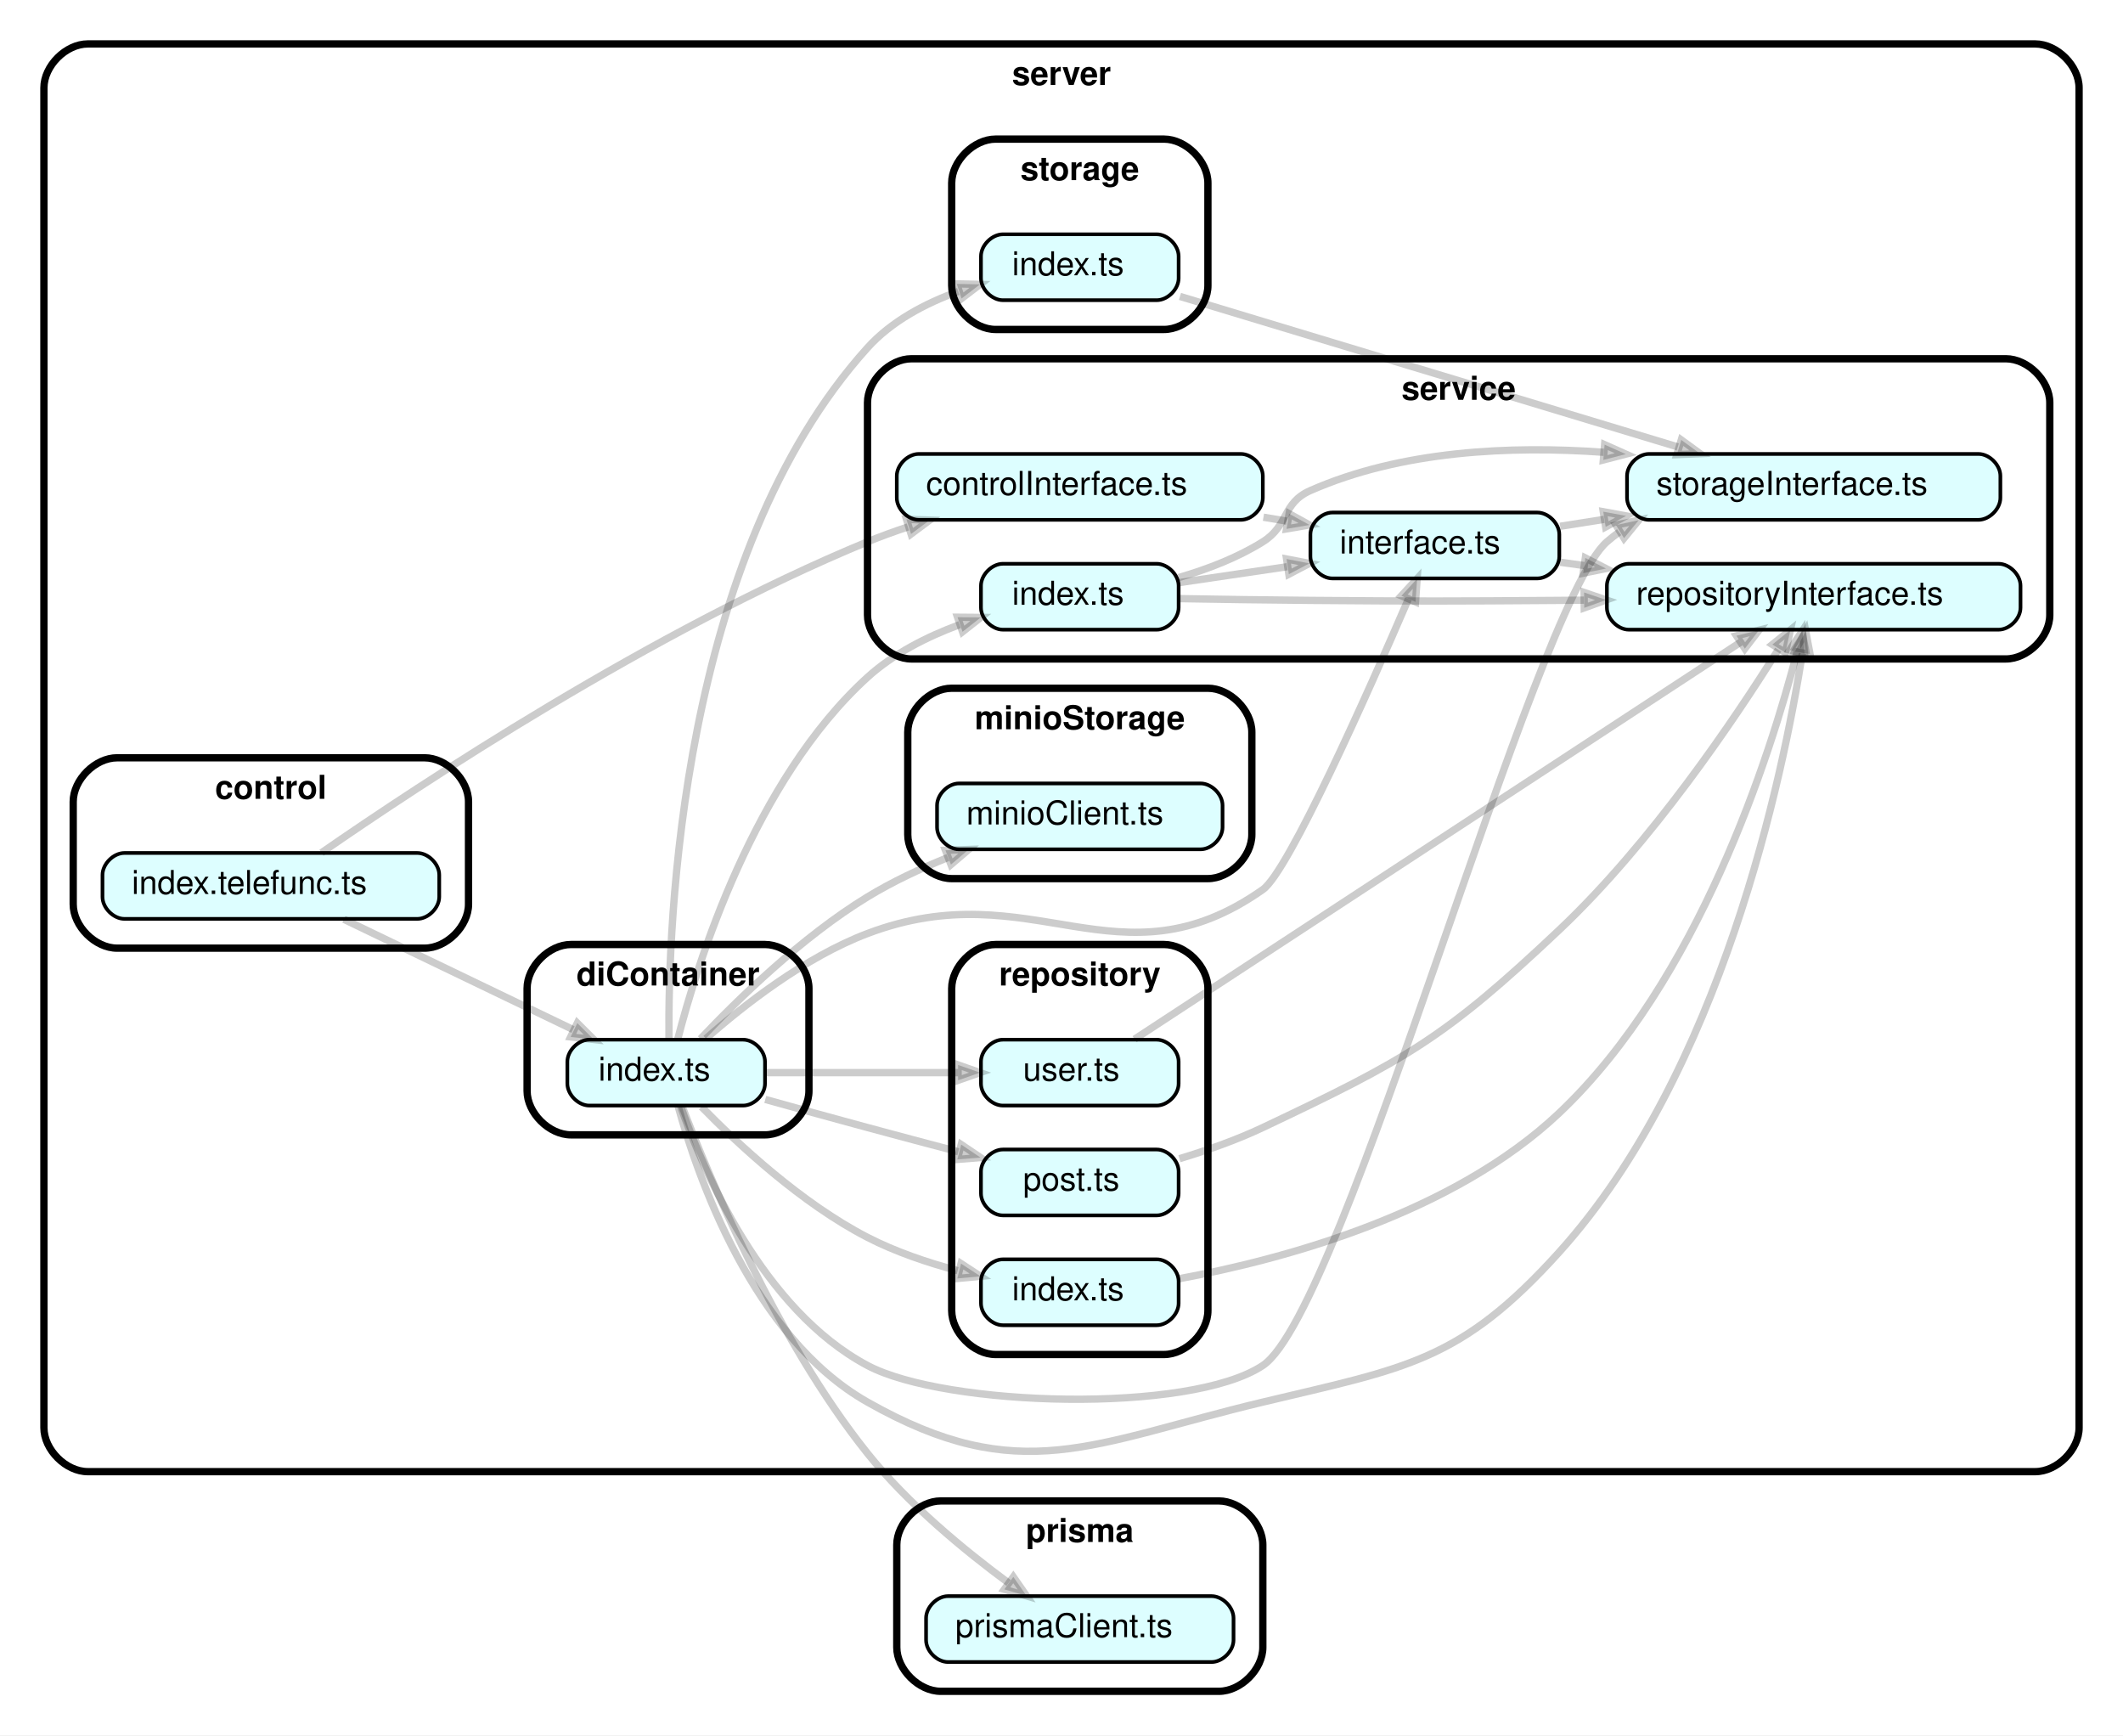
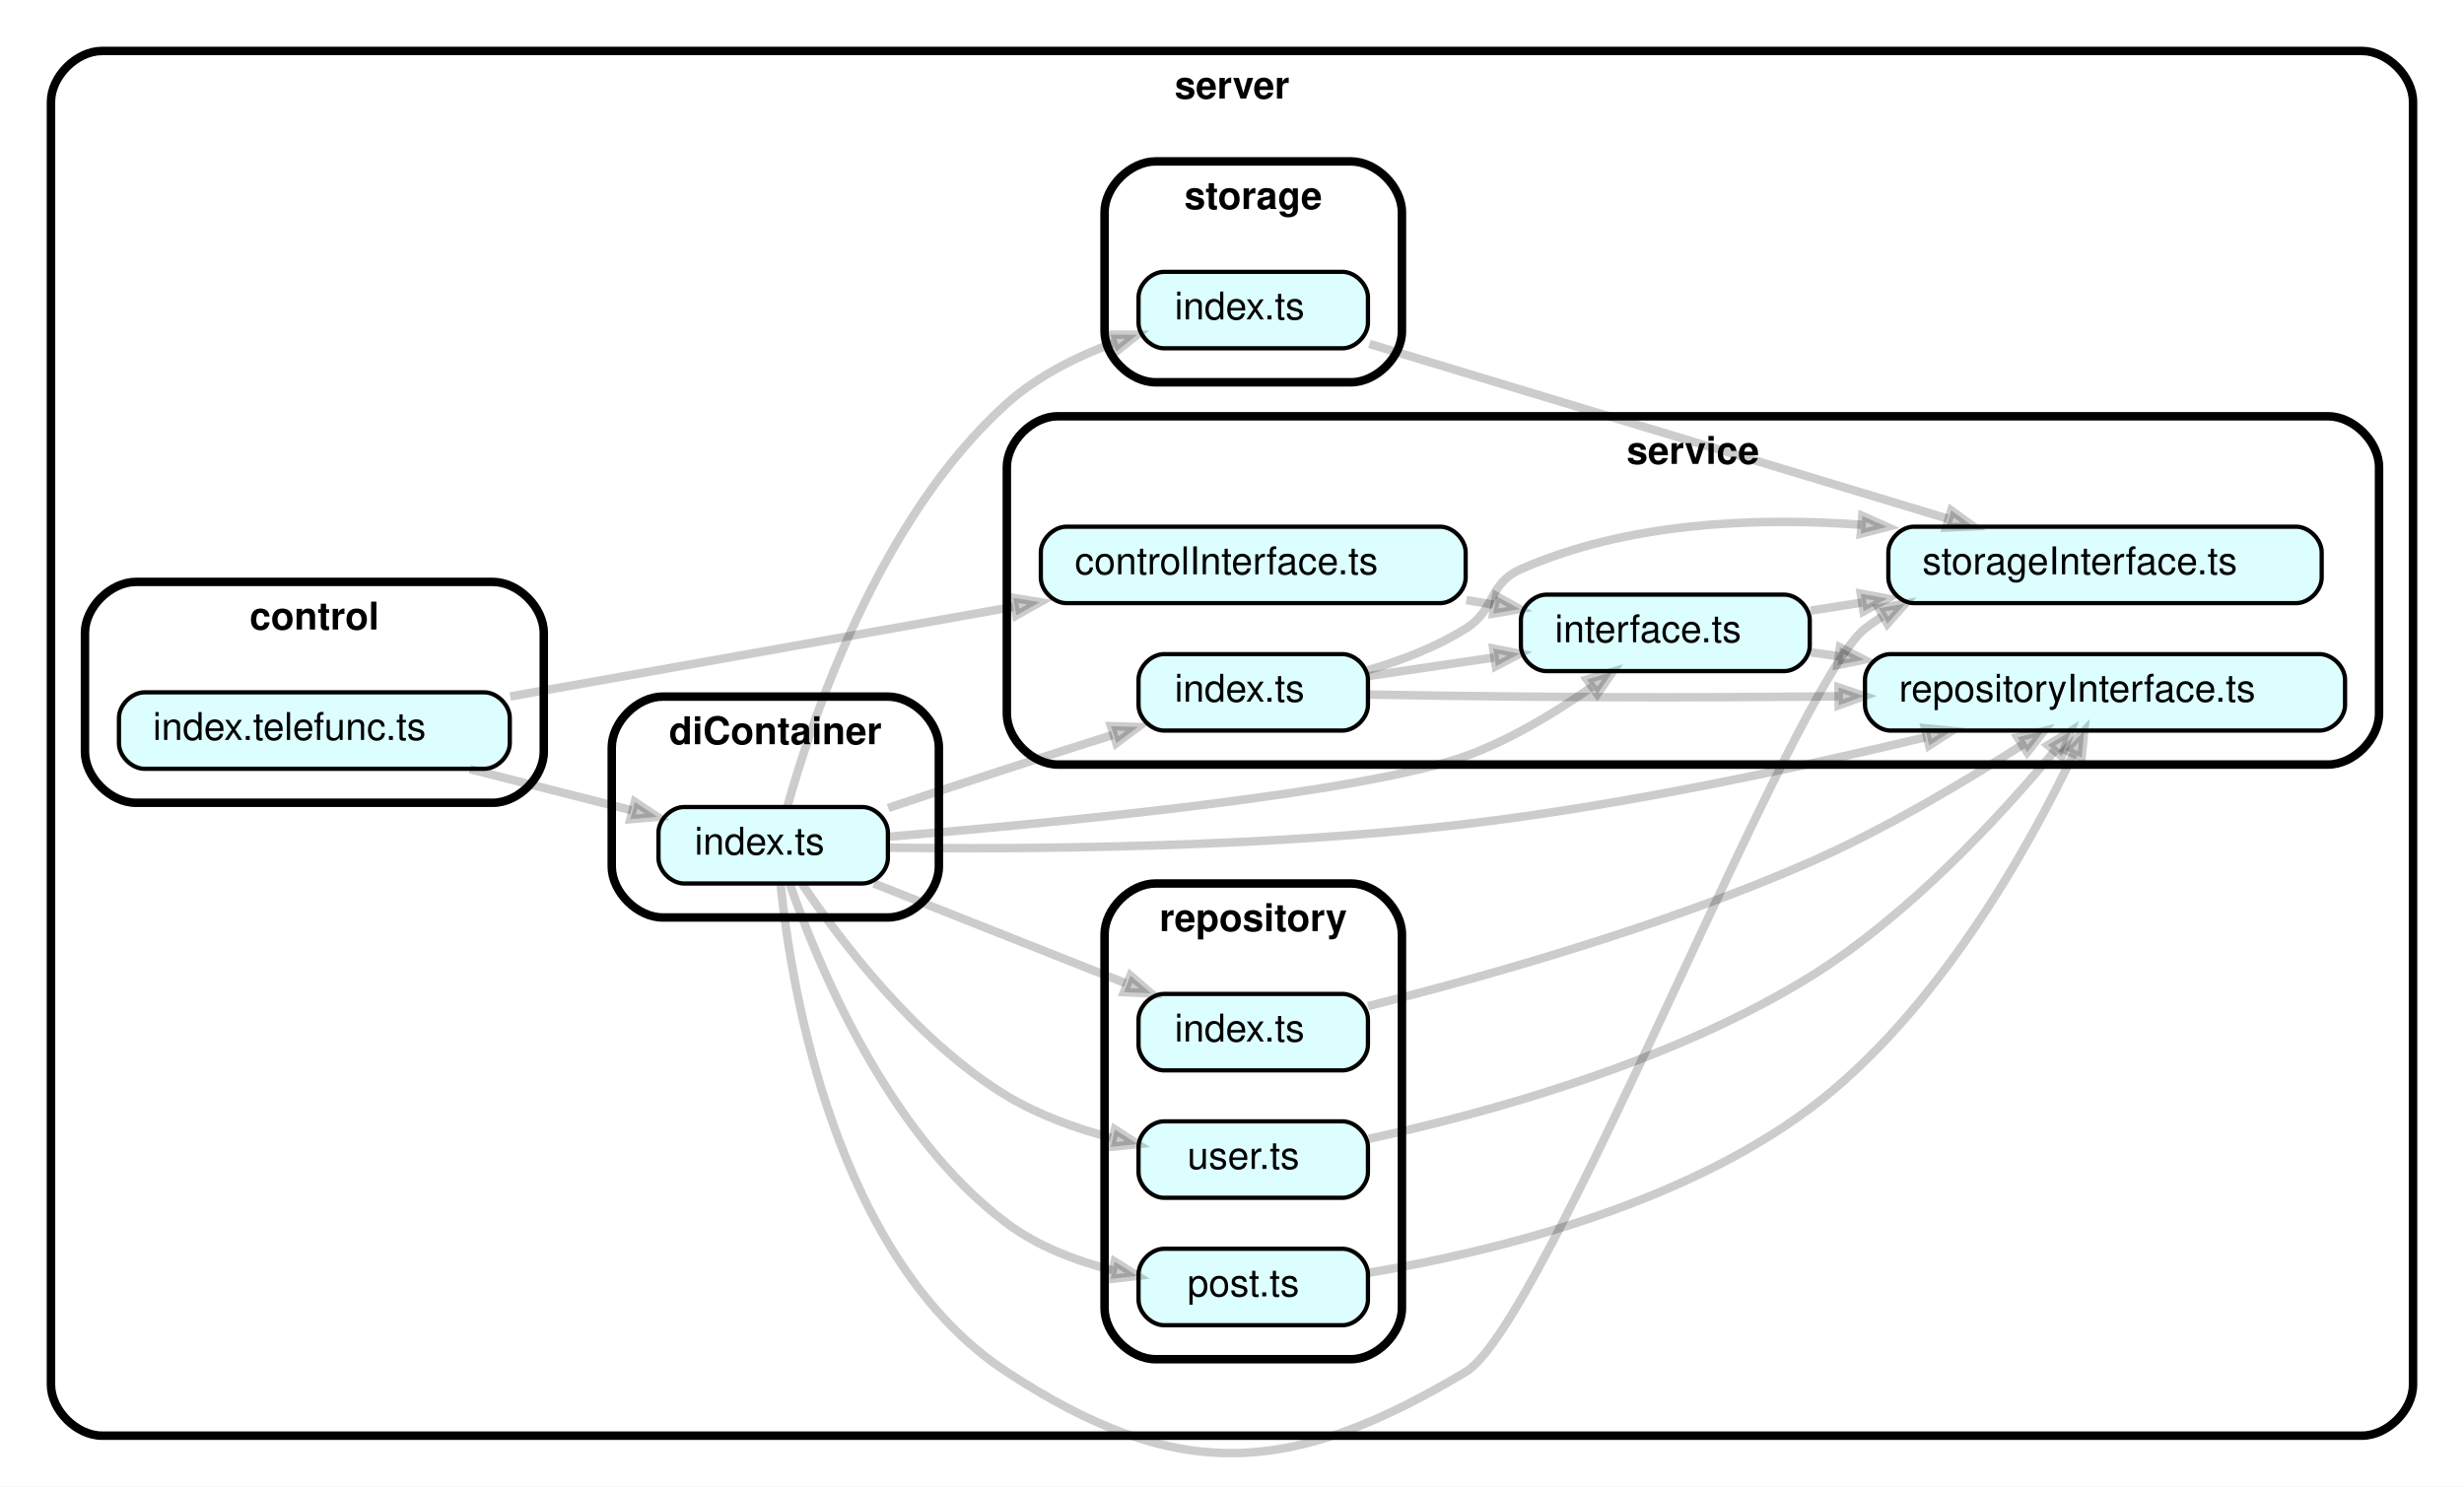
- <svg xmlns="http://www.w3.org/2000/svg" xmlns:xlink="http://www.w3.org/1999/xlink" width="580pt" height="474pt" viewBox="0.00 0.00 580.00 474.00">
-   <g id="graph0" class="graph" transform="scale(1 1) rotate(0) translate(4 470)">
-     <polygon fill="white" stroke="transparent" points="-4,4 -4,-470 576,-470 576,4 -4,4" />
+ <svg xmlns="http://www.w3.org/2000/svg" xmlns:xlink="http://www.w3.org/1999/xlink" width="580pt" height="350pt" viewBox="0.00 0.00 580.00 350.00">
+   <g id="graph0" class="graph" transform="scale(1 1) rotate(0) translate(4 346)">
+     <polygon fill="white" stroke="transparent" points="-4,4 -4,-346 576,-346 576,4 -4,4" />
    <g id="clust1" class="cluster">
-       <path fill="#ffffff" stroke="black" stroke-width="2" d="M253,-8C253,-8 329,-8 329,-8 335,-8 341,-14 341,-20 341,-20 341,-48 341,-48 341,-54 335,-60 329,-60 329,-60 253,-60 253,-60 247,-60 241,-54 241,-48 241,-48 241,-20 241,-20 241,-14 247,-8 253,-8" />
-       <text text-anchor="middle" x="291" y="-48.8" font-family="Helvetica,sans-Serif" font-weight="bold" font-size="9.00">prisma</text>
+       <path fill="#ffffff" stroke="black" stroke-width="2" d="M20,-8C20,-8 552,-8 552,-8 558,-8 564,-14 564,-20 564,-20 564,-322 564,-322 564,-328 558,-334 552,-334 552,-334 20,-334 20,-334 14,-334 8,-328 8,-322 8,-322 8,-20 8,-20 8,-14 14,-8 20,-8" />
+       <text text-anchor="middle" x="286" y="-322.8" font-family="Helvetica,sans-Serif" font-weight="bold" font-size="9.00">server</text>
    </g>
    <g id="clust2" class="cluster">
-       <path fill="#ffffff" stroke="black" stroke-width="2" d="M20,-68C20,-68 552,-68 552,-68 558,-68 564,-74 564,-80 564,-80 564,-446 564,-446 564,-452 558,-458 552,-458 552,-458 20,-458 20,-458 14,-458 8,-452 8,-446 8,-446 8,-80 8,-80 8,-74 14,-68 20,-68" />
-       <text text-anchor="middle" x="286" y="-446.8" font-family="Helvetica,sans-Serif" font-weight="bold" font-size="9.00">server</text>
+       <path fill="#ffffff" stroke="black" stroke-width="2" d="M28,-157C28,-157 112,-157 112,-157 118,-157 124,-163 124,-169 124,-169 124,-197 124,-197 124,-203 118,-209 112,-209 112,-209 28,-209 28,-209 22,-209 16,-203 16,-197 16,-197 16,-169 16,-169 16,-163 22,-157 28,-157" />
+       <text text-anchor="middle" x="70" y="-197.8" font-family="Helvetica,sans-Serif" font-weight="bold" font-size="9.00">control</text>
    </g>
    <g id="clust3" class="cluster">
-       <path fill="#ffffff" stroke="black" stroke-width="2" d="M28,-211C28,-211 112,-211 112,-211 118,-211 124,-217 124,-223 124,-223 124,-251 124,-251 124,-257 118,-263 112,-263 112,-263 28,-263 28,-263 22,-263 16,-257 16,-251 16,-251 16,-223 16,-223 16,-217 22,-211 28,-211" />
-       <text text-anchor="middle" x="70" y="-251.8" font-family="Helvetica,sans-Serif" font-weight="bold" font-size="9.00">control</text>
+       <path fill="#ffffff" stroke="black" stroke-width="2" d="M152,-130C152,-130 205,-130 205,-130 211,-130 217,-136 217,-142 217,-142 217,-170 217,-170 217,-176 211,-182 205,-182 205,-182 152,-182 152,-182 146,-182 140,-176 140,-170 140,-170 140,-142 140,-142 140,-136 146,-130 152,-130" />
+       <text text-anchor="middle" x="178.5" y="-170.8" font-family="Helvetica,sans-Serif" font-weight="bold" font-size="9.00">diContainer</text>
    </g>
    <g id="clust4" class="cluster">
-       <path fill="#ffffff" stroke="black" stroke-width="2" d="M152,-160C152,-160 205,-160 205,-160 211,-160 217,-166 217,-172 217,-172 217,-200 217,-200 217,-206 211,-212 205,-212 205,-212 152,-212 152,-212 146,-212 140,-206 140,-200 140,-200 140,-172 140,-172 140,-166 146,-160 152,-160" />
-       <text text-anchor="middle" x="178.5" y="-200.8" font-family="Helvetica,sans-Serif" font-weight="bold" font-size="9.00">diContainer</text>
+       <path fill="#ffffff" stroke="black" stroke-width="2" d="M268,-26C268,-26 314,-26 314,-26 320,-26 326,-32 326,-38 326,-38 326,-126 326,-126 326,-132 320,-138 314,-138 314,-138 268,-138 268,-138 262,-138 256,-132 256,-126 256,-126 256,-38 256,-38 256,-32 262,-26 268,-26" />
+       <text text-anchor="middle" x="291" y="-126.8" font-family="Helvetica,sans-Serif" font-weight="bold" font-size="9.00">repository</text>
    </g>
    <g id="clust5" class="cluster">
-       <path fill="#ffffff" stroke="black" stroke-width="2" d="M256,-230C256,-230 326,-230 326,-230 332,-230 338,-236 338,-242 338,-242 338,-270 338,-270 338,-276 332,-282 326,-282 326,-282 256,-282 256,-282 250,-282 244,-276 244,-270 244,-270 244,-242 244,-242 244,-236 250,-230 256,-230" />
-       <text text-anchor="middle" x="291" y="-270.8" font-family="Helvetica,sans-Serif" font-weight="bold" font-size="9.00">minioStorage</text>
+       <path fill="#ffffff" stroke="black" stroke-width="2" d="M245,-166C245,-166 544,-166 544,-166 550,-166 556,-172 556,-178 556,-178 556,-236 556,-236 556,-242 550,-248 544,-248 544,-248 245,-248 245,-248 239,-248 233,-242 233,-236 233,-236 233,-178 233,-178 233,-172 239,-166 245,-166" />
+       <text text-anchor="middle" x="394.5" y="-236.8" font-family="Helvetica,sans-Serif" font-weight="bold" font-size="9.00">service</text>
    </g>
    <g id="clust6" class="cluster">
-       <path fill="#ffffff" stroke="black" stroke-width="2" d="M268,-100C268,-100 314,-100 314,-100 320,-100 326,-106 326,-112 326,-112 326,-200 326,-200 326,-206 320,-212 314,-212 314,-212 268,-212 268,-212 262,-212 256,-206 256,-200 256,-200 256,-112 256,-112 256,-106 262,-100 268,-100" />
-       <text text-anchor="middle" x="291" y="-200.8" font-family="Helvetica,sans-Serif" font-weight="bold" font-size="9.00">repository</text>
-     </g>
-     <g id="clust7" class="cluster">
-       <path fill="#ffffff" stroke="black" stroke-width="2" d="M245,-290C245,-290 544,-290 544,-290 550,-290 556,-296 556,-302 556,-302 556,-360 556,-360 556,-366 550,-372 544,-372 544,-372 245,-372 245,-372 239,-372 233,-366 233,-360 233,-360 233,-302 233,-302 233,-296 239,-290 245,-290" />
-       <text text-anchor="middle" x="394.5" y="-360.8" font-family="Helvetica,sans-Serif" font-weight="bold" font-size="9.00">service</text>
-     </g>
-     <g id="clust8" class="cluster">
-       <path fill="#ffffff" stroke="black" stroke-width="2" d="M268,-380C268,-380 314,-380 314,-380 320,-380 326,-386 326,-392 326,-392 326,-420 326,-420 326,-426 320,-432 314,-432 314,-432 268,-432 268,-432 262,-432 256,-426 256,-420 256,-420 256,-392 256,-392 256,-386 262,-380 268,-380" />
-       <text text-anchor="middle" x="291" y="-420.8" font-family="Helvetica,sans-Serif" font-weight="bold" font-size="9.00">storage</text>
+       <path fill="#ffffff" stroke="black" stroke-width="2" d="M268,-256C268,-256 314,-256 314,-256 320,-256 326,-262 326,-268 326,-268 326,-296 326,-296 326,-302 320,-308 314,-308 314,-308 268,-308 268,-308 262,-308 256,-302 256,-296 256,-296 256,-268 256,-268 256,-262 262,-256 268,-256" />
+       <text text-anchor="middle" x="291" y="-296.8" font-family="Helvetica,sans-Serif" font-weight="bold" font-size="9.00">storage</text>
    </g>
    <g id="node1" class="node">
      <g id="a_node1">
-         <a xlink:href="prisma/prismaClient.ts" xlink:title="prismaClient.ts">
-           <path fill="#ddfeff" stroke="black" d="M327,-34C327,-34 255,-34 255,-34 252,-34 249,-31 249,-28 249,-28 249,-22 249,-22 249,-19 252,-16 255,-16 255,-16 327,-16 327,-16 330,-16 333,-19 333,-22 333,-22 333,-28 333,-28 333,-31 330,-34 327,-34" />
-           <text text-anchor="start" x="257" y="-22.8" font-family="Helvetica,sans-Serif" font-size="9.00">prismaClient.ts</text>
+         <a xlink:href="server/control/index.telefunc.ts" xlink:title="index.telefunc.ts">
+           <path fill="#ddfeff" stroke="black" d="M110,-183C110,-183 30,-183 30,-183 27,-183 24,-180 24,-177 24,-177 24,-171 24,-171 24,-168 27,-165 30,-165 30,-165 110,-165 110,-165 113,-165 116,-168 116,-171 116,-171 116,-177 116,-177 116,-180 113,-183 110,-183" />
+           <text text-anchor="start" x="32" y="-171.8" font-family="Helvetica,sans-Serif" font-size="9.00">index.telefunc.ts</text>
        </a>
      </g>
    </g>
    <g id="node2" class="node">
      <g id="a_node2">
-         <a xlink:href="server/control/index.telefunc.ts" xlink:title="index.telefunc.ts">
-           <path fill="#ddfeff" stroke="black" d="M110,-237C110,-237 30,-237 30,-237 27,-237 24,-234 24,-231 24,-231 24,-225 24,-225 24,-222 27,-219 30,-219 30,-219 110,-219 110,-219 113,-219 116,-222 116,-225 116,-225 116,-231 116,-231 116,-234 113,-237 110,-237" />
-           <text text-anchor="start" x="32" y="-225.8" font-family="Helvetica,sans-Serif" font-size="9.00">index.telefunc.ts</text>
-         </a>
-       </g>
-     </g>
-     <g id="node3" class="node">
-       <g id="a_node3">
        <a xlink:href="server/diContainer/index.ts" xlink:title="index.ts">
-           <path fill="#ddfeff" stroke="black" d="M199,-186C199,-186 157,-186 157,-186 154,-186 151,-183 151,-180 151,-180 151,-174 151,-174 151,-171 154,-168 157,-168 157,-168 199,-168 199,-168 202,-168 205,-171 205,-174 205,-174 205,-180 205,-180 205,-183 202,-186 199,-186" />
-           <text text-anchor="start" x="159.5" y="-174.8" font-family="Helvetica,sans-Serif" font-size="9.00">index.ts</text>
+           <path fill="#ddfeff" stroke="black" d="M199,-156C199,-156 157,-156 157,-156 154,-156 151,-153 151,-150 151,-150 151,-144 151,-144 151,-141 154,-138 157,-138 157,-138 199,-138 199,-138 202,-138 205,-141 205,-144 205,-144 205,-150 205,-150 205,-153 202,-156 199,-156" />
+           <text text-anchor="start" x="159.5" y="-144.8" font-family="Helvetica,sans-Serif" font-size="9.00">index.ts</text>
        </a>
      </g>
    </g>
    <g id="edge1" class="edge">
-       <path fill="none" stroke="#000000" stroke-width="2" stroke-opacity="0.2" d="M89.95,-218.88C107.44,-210.47 133.5,-197.93 152.54,-188.77" />
-       <polygon fill="#000000" fill-opacity="0.2" stroke="#000000" stroke-width="2" stroke-opacity="0.2" points="153.72,-190.53 158.21,-186.04 151.9,-186.75 153.72,-190.53" />
+       <path fill="none" stroke="#000000" stroke-width="2" stroke-opacity="0.2" d="M106.59,-164.93C118.88,-161.8 132.58,-158.31 144.6,-155.25" />
+       <polygon fill="#000000" fill-opacity="0.2" stroke="#000000" stroke-width="2" stroke-opacity="0.2" points="145.43,-157.21 150.72,-153.69 144.39,-153.14 145.43,-157.21" />
    </g>
-     <g id="node4" class="node">
-       <g id="a_node4">
+     <g id="node3" class="node">
+       <g id="a_node3">
        <a xlink:href="server/service/controlInterface.ts" xlink:title="controlInterface.ts">
-           <path fill="#ddfeff" stroke="black" d="M335,-346C335,-346 247,-346 247,-346 244,-346 241,-343 241,-340 241,-340 241,-334 241,-334 241,-331 244,-328 247,-328 247,-328 335,-328 335,-328 338,-328 341,-331 341,-334 341,-334 341,-340 341,-340 341,-343 338,-346 335,-346" />
-           <text text-anchor="start" x="249" y="-334.8" font-family="Helvetica,sans-Serif" font-size="9.00">controlInterface.ts</text>
+           <path fill="#ddfeff" stroke="black" d="M335,-222C335,-222 247,-222 247,-222 244,-222 241,-219 241,-216 241,-216 241,-210 241,-210 241,-207 244,-204 247,-204 247,-204 335,-204 335,-204 338,-204 341,-207 341,-210 341,-210 341,-216 341,-216 341,-219 338,-222 335,-222" />
+           <text text-anchor="start" x="249" y="-210.8" font-family="Helvetica,sans-Serif" font-size="9.00">controlInterface.ts</text>
        </a>
      </g>
    </g>
    <g id="edge2" class="edge">
-       <path fill="none" stroke="#000000" stroke-width="2" stroke-opacity="0.2" d="M83.82,-237.06C110.42,-255.5 174.09,-297.68 233,-322 236.54,-323.46 240.26,-324.81 244.03,-326.06" />
-       <polygon fill="#000000" fill-opacity="0.2" stroke="#000000" stroke-width="2" stroke-opacity="0.2" points="243.64,-328.14 249.99,-327.93 244.9,-324.13 243.64,-328.14" />
+       <path fill="none" stroke="#000000" stroke-width="2" stroke-opacity="0.2" d="M116.11,-182.03C150.44,-188.15 197.86,-196.59 234.51,-203.12" />
+       <polygon fill="#000000" fill-opacity="0.2" stroke="#000000" stroke-width="2" stroke-opacity="0.2" points="234.48,-205.25 240.76,-204.23 235.22,-201.11 234.48,-205.25" />
+     </g>
+     <g id="node4" class="node">
+       <g id="a_node4">
+         <a xlink:href="server/repository/index.ts" xlink:title="index.ts">
+           <path fill="#ddfeff" stroke="black" d="M312,-112C312,-112 270,-112 270,-112 267,-112 264,-109 264,-106 264,-106 264,-100 264,-100 264,-97 267,-94 270,-94 270,-94 312,-94 312,-94 315,-94 318,-97 318,-100 318,-100 318,-106 318,-106 318,-109 315,-112 312,-112" />
+           <text text-anchor="start" x="272.5" y="-100.8" font-family="Helvetica,sans-Serif" font-size="9.00">index.ts</text>
+         </a>
+       </g>
    </g>
    <g id="edge3" class="edge">
-       <path fill="none" stroke="#000000" stroke-width="2" stroke-opacity="0.2" d="M182.29,-167.96C189.48,-149.01 207.96,-104.29 233,-73 244.03,-59.21 259.51,-46.48 271.55,-37.6" />
-       <polygon fill="#000000" fill-opacity="0.2" stroke="#000000" stroke-width="2" stroke-opacity="0.2" points="272.84,-39.25 276.47,-34.04 270.38,-35.85 272.84,-39.25" />
+       <path fill="none" stroke="#000000" stroke-width="2" stroke-opacity="0.2" d="M201.73,-137.99C218.83,-131.21 242.38,-121.87 260.86,-114.55" />
+       <polygon fill="#000000" fill-opacity="0.2" stroke="#000000" stroke-width="2" stroke-opacity="0.2" points="262.11,-116.31 266.92,-112.15 260.57,-112.41 262.11,-116.31" />
    </g>
    <g id="node5" class="node">
      <g id="a_node5">
-         <a xlink:href="server/minioStorage/minioClient.ts" xlink:title="minioClient.ts">
-           <path fill="#ddfeff" stroke="black" d="M324,-256C324,-256 258,-256 258,-256 255,-256 252,-253 252,-250 252,-250 252,-244 252,-244 252,-241 255,-238 258,-238 258,-238 324,-238 324,-238 327,-238 330,-241 330,-244 330,-244 330,-250 330,-250 330,-253 327,-256 324,-256" />
-           <text text-anchor="start" x="260" y="-244.8" font-family="Helvetica,sans-Serif" font-size="9.00">minioClient.ts</text>
+         <a xlink:href="server/repository/post.ts" xlink:title="post.ts">
+           <path fill="#ddfeff" stroke="black" d="M312,-52C312,-52 270,-52 270,-52 267,-52 264,-49 264,-46 264,-46 264,-40 264,-40 264,-37 267,-34 270,-34 270,-34 312,-34 312,-34 315,-34 318,-37 318,-40 318,-40 318,-46 318,-46 318,-49 315,-52 312,-52" />
+           <text text-anchor="start" x="275.5" y="-40.8" font-family="Helvetica,sans-Serif" font-size="9.00">post.ts</text>
        </a>
      </g>
    </g>
    <g id="edge4" class="edge">
-       <path fill="none" stroke="#000000" stroke-width="2" stroke-opacity="0.2" d="M187.38,-186.23C197.37,-196.79 215.01,-214.03 233,-225 239.78,-229.14 247.48,-232.74 254.97,-235.76" />
-       <polygon fill="#000000" fill-opacity="0.2" stroke="#000000" stroke-width="2" stroke-opacity="0.2" points="254.29,-237.74 260.64,-237.96 255.8,-233.83 254.29,-237.74" />
+       <path fill="none" stroke="#000000" stroke-width="2" stroke-opacity="0.2" d="M181.93,-137.84C188.21,-119.69 204.76,-79.09 233,-58 240.19,-52.63 249.15,-49.18 257.82,-46.96" />
+       <polygon fill="#000000" fill-opacity="0.2" stroke="#000000" stroke-width="2" stroke-opacity="0.2" points="258.37,-48.99 263.75,-45.61 257.44,-44.89 258.37,-48.99" />
    </g>
    <g id="node6" class="node">
      <g id="a_node6">
-         <a xlink:href="server/repository/index.ts" xlink:title="index.ts">
-           <path fill="#ddfeff" stroke="black" d="M312,-126C312,-126 270,-126 270,-126 267,-126 264,-123 264,-120 264,-120 264,-114 264,-114 264,-111 267,-108 270,-108 270,-108 312,-108 312,-108 315,-108 318,-111 318,-114 318,-114 318,-120 318,-120 318,-123 315,-126 312,-126" />
-           <text text-anchor="start" x="272.5" y="-114.8" font-family="Helvetica,sans-Serif" font-size="9.00">index.ts</text>
+         <a xlink:href="server/repository/user.ts" xlink:title="user.ts">
+           <path fill="#ddfeff" stroke="black" d="M312,-82C312,-82 270,-82 270,-82 267,-82 264,-79 264,-76 264,-76 264,-70 264,-70 264,-67 267,-64 270,-64 270,-64 312,-64 312,-64 315,-64 318,-67 318,-70 318,-70 318,-76 318,-76 318,-79 315,-82 312,-82" />
+           <text text-anchor="start" x="275.5" y="-70.8" font-family="Helvetica,sans-Serif" font-size="9.00">user.ts</text>
        </a>
      </g>
    </g>
    <g id="edge5" class="edge">
-       <path fill="none" stroke="#000000" stroke-width="2" stroke-opacity="0.2" d="M187.65,-167.67C197.63,-157.45 214.99,-141.28 233,-132 240.61,-128.08 249.33,-125.12 257.63,-122.91" />
-       <polygon fill="#000000" fill-opacity="0.2" stroke="#000000" stroke-width="2" stroke-opacity="0.2" points="258.55,-124.84 263.87,-121.36 257.54,-120.77 258.55,-124.84" />
+       <path fill="none" stroke="#000000" stroke-width="2" stroke-opacity="0.2" d="M184.8,-137.9C193.6,-124.84 211.61,-100.92 233,-88 240.4,-83.53 249.12,-80.38 257.49,-78.16" />
+       <polygon fill="#000000" fill-opacity="0.2" stroke="#000000" stroke-width="2" stroke-opacity="0.2" points="258.45,-80.09 263.79,-76.64 257.46,-76 258.45,-80.09" />
    </g>
    <g id="node7" class="node">
      <g id="a_node7">
-         <a xlink:href="server/repository/post.ts" xlink:title="post.ts">
-           <path fill="#ddfeff" stroke="black" d="M312,-156C312,-156 270,-156 270,-156 267,-156 264,-153 264,-150 264,-150 264,-144 264,-144 264,-141 267,-138 270,-138 270,-138 312,-138 312,-138 315,-138 318,-141 318,-144 318,-144 318,-150 318,-150 318,-153 315,-156 312,-156" />
-           <text text-anchor="start" x="275.5" y="-144.8" font-family="Helvetica,sans-Serif" font-size="9.00">post.ts</text>
+         <a xlink:href="server/service/index.ts" xlink:title="index.ts">
+           <path fill="#ddfeff" stroke="black" d="M312,-192C312,-192 270,-192 270,-192 267,-192 264,-189 264,-186 264,-186 264,-180 264,-180 264,-177 267,-174 270,-174 270,-174 312,-174 312,-174 315,-174 318,-177 318,-180 318,-180 318,-186 318,-186 318,-189 315,-192 312,-192" />
+           <text text-anchor="start" x="272.5" y="-180.8" font-family="Helvetica,sans-Serif" font-size="9.00">index.ts</text>
        </a>
      </g>
    </g>
    <g id="edge6" class="edge">
-       <path fill="none" stroke="#000000" stroke-width="2" stroke-opacity="0.2" d="M205.07,-169.68C213.93,-167.21 223.89,-164.46 233,-162 241.03,-159.83 249.71,-157.52 257.81,-155.39" />
-       <polygon fill="#000000" fill-opacity="0.2" stroke="#000000" stroke-width="2" stroke-opacity="0.2" points="258.6,-157.35 263.87,-153.8 257.54,-153.29 258.6,-157.35" />
+       <path fill="none" stroke="#000000" stroke-width="2" stroke-opacity="0.2" d="M205.07,-155.78C213.92,-158.74 223.88,-162.04 233,-165 241.02,-167.6 249.7,-170.37 257.8,-172.93" />
+       <polygon fill="#000000" fill-opacity="0.2" stroke="#000000" stroke-width="2" stroke-opacity="0.2" points="257.51,-175.04 263.87,-174.84 258.78,-171.04 257.51,-175.04" />
    </g>
    <g id="node8" class="node">
      <g id="a_node8">
-         <a xlink:href="server/repository/user.ts" xlink:title="user.ts">
-           <path fill="#ddfeff" stroke="black" d="M312,-186C312,-186 270,-186 270,-186 267,-186 264,-183 264,-180 264,-180 264,-174 264,-174 264,-171 267,-168 270,-168 270,-168 312,-168 312,-168 315,-168 318,-171 318,-174 318,-174 318,-180 318,-180 318,-183 315,-186 312,-186" />
-           <text text-anchor="start" x="275.5" y="-174.8" font-family="Helvetica,sans-Serif" font-size="9.00">user.ts</text>
+         <a xlink:href="server/service/interface.ts" xlink:title="interface.ts">
+           <path fill="#ddfeff" stroke="black" d="M416,-206C416,-206 360,-206 360,-206 357,-206 354,-203 354,-200 354,-200 354,-194 354,-194 354,-191 357,-188 360,-188 360,-188 416,-188 416,-188 419,-188 422,-191 422,-194 422,-194 422,-200 422,-200 422,-203 419,-206 416,-206" />
+           <text text-anchor="start" x="362" y="-194.8" font-family="Helvetica,sans-Serif" font-size="9.00">interface.ts</text>
        </a>
      </g>
    </g>
    <g id="edge7" class="edge">
-       <path fill="none" stroke="#000000" stroke-width="2" stroke-opacity="0.2" d="M205.02,-177C220.78,-177 240.99,-177 257.75,-177" />
-       <polygon fill="#000000" fill-opacity="0.2" stroke="#000000" stroke-width="2" stroke-opacity="0.2" points="257.75,-179.1 263.75,-177 257.75,-174.9 257.75,-179.1" />
+       <path fill="none" stroke="#000000" stroke-width="2" stroke-opacity="0.2" d="M205.05,-149C244.29,-152.25 316.59,-159.21 341,-168 351.59,-171.81 362.3,-178.37 370.71,-184.28" />
+       <polygon fill="#000000" fill-opacity="0.2" stroke="#000000" stroke-width="2" stroke-opacity="0.2" points="369.54,-186.03 375.63,-187.85 372.01,-182.63 369.54,-186.03" />
    </g>
    <g id="node9" class="node">
      <g id="a_node9">
-         <a xlink:href="server/service/index.ts" xlink:title="index.ts">
-           <path fill="#ddfeff" stroke="black" d="M312,-316C312,-316 270,-316 270,-316 267,-316 264,-313 264,-310 264,-310 264,-304 264,-304 264,-301 267,-298 270,-298 270,-298 312,-298 312,-298 315,-298 318,-301 318,-304 318,-304 318,-310 318,-310 318,-313 315,-316 312,-316" />
-           <text text-anchor="start" x="272.5" y="-304.8" font-family="Helvetica,sans-Serif" font-size="9.00">index.ts</text>
+         <a xlink:href="server/service/repositoryInterface.ts" xlink:title="repositoryInterface.ts">
+           <path fill="#ddfeff" stroke="black" d="M542,-192C542,-192 441,-192 441,-192 438,-192 435,-189 435,-186 435,-186 435,-180 435,-180 435,-177 438,-174 441,-174 441,-174 542,-174 542,-174 545,-174 548,-177 548,-180 548,-180 548,-186 548,-186 548,-189 545,-192 542,-192" />
+           <text text-anchor="start" x="443" y="-180.8" font-family="Helvetica,sans-Serif" font-size="9.00">repositoryInterface.ts</text>
        </a>
      </g>
    </g>
    <g id="edge8" class="edge">
-       <path fill="none" stroke="#000000" stroke-width="2" stroke-opacity="0.2" d="M181.17,-186.19C186.47,-206.74 201.98,-256.8 233,-285 240.08,-291.44 249.25,-296.07 258.16,-299.37" />
-       <polygon fill="#000000" fill-opacity="0.2" stroke="#000000" stroke-width="2" stroke-opacity="0.2" points="257.6,-301.4 263.95,-301.35 258.96,-297.42 257.6,-301.4" />
+       <path fill="none" stroke="#000000" stroke-width="2" stroke-opacity="0.2" d="M205.2,-146.42C237.32,-146.02 293.36,-146.37 341,-152 377.99,-156.37 419.41,-165.28 449.25,-172.43" />
+       <polygon fill="#000000" fill-opacity="0.2" stroke="#000000" stroke-width="2" stroke-opacity="0.2" points="449.12,-174.56 455.44,-173.93 450.1,-170.48 449.12,-174.56" />
    </g>
    <g id="node10" class="node">
      <g id="a_node10">
-         <a xlink:href="server/service/interface.ts" xlink:title="interface.ts">
-           <path fill="#ddfeff" stroke="black" d="M416,-330C416,-330 360,-330 360,-330 357,-330 354,-327 354,-324 354,-324 354,-318 354,-318 354,-315 357,-312 360,-312 360,-312 416,-312 416,-312 419,-312 422,-315 422,-318 422,-318 422,-324 422,-324 422,-327 419,-330 416,-330" />
-           <text text-anchor="start" x="362" y="-318.8" font-family="Helvetica,sans-Serif" font-size="9.00">interface.ts</text>
+         <a xlink:href="server/service/storageInterface.ts" xlink:title="storageInterface.ts">
+           <path fill="#ddfeff" stroke="black" d="M536.5,-222C536.5,-222 446.5,-222 446.5,-222 443.5,-222 440.5,-219 440.5,-216 440.5,-216 440.5,-210 440.5,-210 440.5,-207 443.5,-204 446.5,-204 446.5,-204 536.5,-204 536.5,-204 539.5,-204 542.5,-207 542.5,-210 542.5,-210 542.5,-216 542.5,-216 542.5,-219 539.5,-222 536.5,-222" />
+           <text text-anchor="start" x="448.5" y="-210.8" font-family="Helvetica,sans-Serif" font-size="9.00">storageInterface.ts</text>
        </a>
      </g>
    </g>
    <g id="edge9" class="edge">
-       <path fill="none" stroke="#000000" stroke-width="2" stroke-opacity="0.2" d="M188.85,-186.28C199.04,-195.29 215.85,-208.51 233,-215 278.17,-232.1 301.5,-199.21 341,-227 348.05,-231.96 369.93,-281.23 380.77,-306.38" />
-       <polygon fill="#000000" fill-opacity="0.2" stroke="#000000" stroke-width="2" stroke-opacity="0.2" points="378.86,-307.25 383.16,-311.93 382.72,-305.59 378.86,-307.25" />
+       <path fill="none" stroke="#000000" stroke-width="2" stroke-opacity="0.2" d="M179.75,-137.69C182.23,-113.65 192.54,-49.51 233,-23 273.15,3.31 299.8,1.63 341,-23 359.94,-34.33 417.71,-184.28 435,-198 436.27,-199 437.59,-199.94 438.97,-200.82" />
+       <polygon fill="#000000" fill-opacity="0.2" stroke="#000000" stroke-width="2" stroke-opacity="0.2" points="438.23,-202.81 444.49,-203.89 440.27,-199.14 438.23,-202.81" />
    </g>
    <g id="node11" class="node">
      <g id="a_node11">
-         <a xlink:href="server/service/repositoryInterface.ts" xlink:title="repositoryInterface.ts">
-           <path fill="#ddfeff" stroke="black" d="M542,-316C542,-316 441,-316 441,-316 438,-316 435,-313 435,-310 435,-310 435,-304 435,-304 435,-301 438,-298 441,-298 441,-298 542,-298 542,-298 545,-298 548,-301 548,-304 548,-304 548,-310 548,-310 548,-313 545,-316 542,-316" />
-           <text text-anchor="start" x="443" y="-304.8" font-family="Helvetica,sans-Serif" font-size="9.00">repositoryInterface.ts</text>
+         <a xlink:href="server/storage/index.ts" xlink:title="index.ts">
+           <path fill="#ddfeff" stroke="black" d="M312,-282C312,-282 270,-282 270,-282 267,-282 264,-279 264,-276 264,-276 264,-270 264,-270 264,-267 267,-264 270,-264 270,-264 312,-264 312,-264 315,-264 318,-267 318,-270 318,-270 318,-276 318,-276 318,-279 315,-282 312,-282" />
+           <text text-anchor="start" x="272.5" y="-270.8" font-family="Helvetica,sans-Serif" font-size="9.00">index.ts</text>
        </a>
      </g>
    </g>
    <g id="edge10" class="edge">
-       <path fill="none" stroke="#000000" stroke-width="2" stroke-opacity="0.2" d="M181.22,-167.97C186.47,-148.89 201.6,-104.78 233,-87 274.77,-63.35 294.31,-75.86 341,-87 380.25,-96.37 394.98,-98.04 422,-128 466.29,-177.11 483.1,-257.86 488.4,-291.52" />
-       <polygon fill="#000000" fill-opacity="0.2" stroke="#000000" stroke-width="2" stroke-opacity="0.2" points="486.35,-291.97 489.31,-297.6 490.5,-291.35 486.35,-291.97" />
+       <path fill="none" stroke="#000000" stroke-width="2" stroke-opacity="0.2" d="M181.35,-156.16C186.94,-176.13 202.83,-224 233,-251 240.07,-257.33 249.15,-261.92 257.98,-265.21" />
+       <polygon fill="#000000" fill-opacity="0.2" stroke="#000000" stroke-width="2" stroke-opacity="0.2" points="257.37,-267.22 263.72,-267.2 258.74,-263.25 257.37,-267.22" />
    </g>
-     <g id="node12" class="node">
-       <g id="a_node12">
-         <a xlink:href="server/service/storageInterface.ts" xlink:title="storageInterface.ts">
-           <path fill="#ddfeff" stroke="black" d="M536.5,-346C536.5,-346 446.5,-346 446.5,-346 443.5,-346 440.5,-343 440.5,-340 440.5,-340 440.5,-334 440.5,-334 440.5,-331 443.5,-328 446.5,-328 446.5,-328 536.5,-328 536.5,-328 539.5,-328 542.5,-331 542.5,-334 542.5,-334 542.5,-340 542.5,-340 542.5,-343 539.5,-346 536.5,-346" />
-           <text text-anchor="start" x="448.5" y="-334.8" font-family="Helvetica,sans-Serif" font-size="9.00">storageInterface.ts</text>
-         </a>
-       </g>
+     <g id="edge14" class="edge">
+       <path fill="none" stroke="#000000" stroke-width="2" stroke-opacity="0.2" d="M341.17,-204.72C343.3,-204.36 345.42,-204 347.52,-203.65" />
+       <polygon fill="#000000" fill-opacity="0.2" stroke="#000000" stroke-width="2" stroke-opacity="0.2" points="348.18,-205.67 353.75,-202.6 347.48,-201.53 348.18,-205.67" />
    </g>
    <g id="edge11" class="edge">
-       <path fill="none" stroke="#000000" stroke-width="2" stroke-opacity="0.2" d="M181.92,-167.88C188.08,-150.33 204.29,-112.26 233,-97 254.19,-85.74 321.02,-83.7 341,-97 363.55,-112.02 414.62,-304.14 435,-322 436.07,-322.94 437.19,-323.81 438.35,-324.64" />
-       <polygon fill="#000000" fill-opacity="0.2" stroke="#000000" stroke-width="2" stroke-opacity="0.2" points="437.49,-326.57 443.7,-327.91 439.68,-322.99 437.49,-326.57" />
-     </g>
-     <g id="node13" class="node">
-       <g id="a_node13">
-         <a xlink:href="server/storage/index.ts" xlink:title="index.ts">
-           <path fill="#ddfeff" stroke="black" d="M312,-406C312,-406 270,-406 270,-406 267,-406 264,-403 264,-400 264,-400 264,-394 264,-394 264,-391 267,-388 270,-388 270,-388 312,-388 312,-388 315,-388 318,-391 318,-394 318,-394 318,-400 318,-400 318,-403 315,-406 312,-406" />
-           <text text-anchor="start" x="272.5" y="-394.8" font-family="Helvetica,sans-Serif" font-size="9.00">index.ts</text>
-         </a>
-       </g>
+       <path fill="none" stroke="#000000" stroke-width="2" stroke-opacity="0.2" d="M318.04,-109.13C344.74,-115.84 387.19,-127.72 422,-143 439.7,-150.77 458.59,-162.04 472.03,-170.64" />
+       <polygon fill="#000000" fill-opacity="0.2" stroke="#000000" stroke-width="2" stroke-opacity="0.2" points="470.91,-172.42 477.09,-173.91 473.19,-168.89 470.91,-172.42" />
    </g>
    <g id="edge12" class="edge">
-       <path fill="none" stroke="#000000" stroke-width="2" stroke-opacity="0.2" d="M178.76,-186.23C178.47,-217.13 181.67,-318.14 233,-375 239.53,-382.23 248.72,-387.11 257.81,-390.39" />
-       <polygon fill="#000000" fill-opacity="0.2" stroke="#000000" stroke-width="2" stroke-opacity="0.2" points="257.39,-392.46 263.74,-392.32 258.69,-388.46 257.39,-392.46" />
+       <path fill="none" stroke="#000000" stroke-width="2" stroke-opacity="0.2" d="M318.22,-46.36C346.24,-51.04 390.83,-61.73 422,-85 452.11,-107.47 473.88,-147.15 484.06,-168.48" />
+       <polygon fill="#000000" fill-opacity="0.2" stroke="#000000" stroke-width="2" stroke-opacity="0.2" points="482.18,-169.42 486.62,-173.97 485.99,-167.65 482.18,-169.42" />
+     </g>
+     <g id="edge13" class="edge">
+       <path fill="none" stroke="#000000" stroke-width="2" stroke-opacity="0.2" d="M318.21,-77.89C345.62,-83.84 389.14,-95.69 422,-116 445.39,-130.46 467.14,-154.18 479.61,-169.18" />
+       <polygon fill="#000000" fill-opacity="0.2" stroke="#000000" stroke-width="2" stroke-opacity="0.2" points="478.05,-170.58 483.47,-173.9 481.3,-167.93 478.05,-170.58" />
+     </g>
+     <g id="edge15" class="edge">
+       <path fill="none" stroke="#000000" stroke-width="2" stroke-opacity="0.2" d="M318.21,-186.86C327.31,-188.2 337.72,-189.74 347.64,-191.2" />
+       <polygon fill="#000000" fill-opacity="0.2" stroke="#000000" stroke-width="2" stroke-opacity="0.2" points="347.49,-193.3 353.74,-192.1 348.11,-189.15 347.49,-193.3" />
    </g>
    <g id="edge16" class="edge">
-       <path fill="none" stroke="#000000" stroke-width="2" stroke-opacity="0.2" d="M341.17,-328.72C343.3,-328.36 345.42,-328 347.52,-327.65" />
-       <polygon fill="#000000" fill-opacity="0.2" stroke="#000000" stroke-width="2" stroke-opacity="0.2" points="348.18,-329.67 353.75,-326.6 347.48,-325.53 348.18,-329.67" />
-     </g>
-     <g id="edge13" class="edge">
-       <path fill="none" stroke="#000000" stroke-width="2" stroke-opacity="0.2" d="M318.12,-120.7C346.89,-126.04 392.92,-138.48 422,-166 460.04,-202.01 479.6,-263.56 486.96,-291.9" />
-       <polygon fill="#000000" fill-opacity="0.2" stroke="#000000" stroke-width="2" stroke-opacity="0.2" points="484.93,-292.43 488.43,-297.74 489,-291.41 484.93,-292.43" />
-     </g>
-     <g id="edge14" class="edge">
-       <path fill="none" stroke="#000000" stroke-width="2" stroke-opacity="0.2" d="M318.22,-153.49C325.74,-155.76 333.84,-158.61 341,-162 380.1,-180.53 390.54,-186.29 422,-216 447.15,-239.75 469.91,-273.52 481.8,-292.54" />
-       <polygon fill="#000000" fill-opacity="0.2" stroke="#000000" stroke-width="2" stroke-opacity="0.2" points="480.2,-293.94 485.14,-297.94 483.77,-291.73 480.2,-293.94" />
-     </g>
-     <g id="edge15" class="edge">
-       <path fill="none" stroke="#000000" stroke-width="2" stroke-opacity="0.2" d="M305.96,-186.14C340.84,-208.98 431.84,-268.59 471.53,-294.58" />
-       <polygon fill="#000000" fill-opacity="0.2" stroke="#000000" stroke-width="2" stroke-opacity="0.2" points="470.39,-296.34 476.56,-297.87 472.69,-292.82 470.39,-296.34" />
+       <path fill="none" stroke="#000000" stroke-width="2" stroke-opacity="0.2" d="M318.24,-182.48C329.28,-182.29 342.27,-182.09 354,-182 384.22,-181.76 391.78,-181.78 422,-182 424.21,-182.02 426.46,-182.04 428.74,-182.06" />
+       <polygon fill="#000000" fill-opacity="0.2" stroke="#000000" stroke-width="2" stroke-opacity="0.2" points="428.78,-184.16 434.8,-182.12 428.82,-179.96 428.78,-184.16" />
    </g>
    <g id="edge17" class="edge">
-       <path fill="none" stroke="#000000" stroke-width="2" stroke-opacity="0.2" d="M318.21,-310.86C327.31,-312.2 337.72,-313.74 347.64,-315.2" />
-       <polygon fill="#000000" fill-opacity="0.2" stroke="#000000" stroke-width="2" stroke-opacity="0.2" points="347.49,-317.3 353.74,-316.1 348.11,-313.15 347.49,-317.3" />
+       <path fill="none" stroke="#000000" stroke-width="2" stroke-opacity="0.2" d="M318.02,-188.23C325.79,-190.49 334.06,-193.65 341,-198 348.2,-202.51 346.23,-208.58 354,-212 378.8,-222.92 408.67,-224.29 434.14,-222.45" />
+       <polygon fill="#000000" fill-opacity="0.2" stroke="#000000" stroke-width="2" stroke-opacity="0.2" points="434.37,-224.54 440.18,-221.95 434.03,-220.36 434.37,-224.54" />
    </g>
    <g id="edge18" class="edge">
-       <path fill="none" stroke="#000000" stroke-width="2" stroke-opacity="0.2" d="M318.24,-306.48C329.28,-306.29 342.27,-306.09 354,-306 384.22,-305.76 391.78,-305.78 422,-306 424.21,-306.02 426.46,-306.04 428.74,-306.06" />
-       <polygon fill="#000000" fill-opacity="0.2" stroke="#000000" stroke-width="2" stroke-opacity="0.2" points="428.78,-308.16 434.8,-306.12 428.82,-303.96 428.78,-308.16" />
+       <path fill="none" stroke="#000000" stroke-width="2" stroke-opacity="0.2" d="M422.23,-192.42C424.38,-192.12 426.58,-191.82 428.81,-191.51" />
+       <polygon fill="#000000" fill-opacity="0.2" stroke="#000000" stroke-width="2" stroke-opacity="0.2" points="429.11,-193.59 434.76,-190.69 428.53,-189.43 429.11,-193.59" />
    </g>
    <g id="edge19" class="edge">
-       <path fill="none" stroke="#000000" stroke-width="2" stroke-opacity="0.2" d="M318.02,-312.23C325.79,-314.49 334.06,-317.65 341,-322 348.2,-326.51 346.23,-332.58 354,-336 378.8,-346.92 408.67,-348.29 434.14,-346.45" />
-       <polygon fill="#000000" fill-opacity="0.2" stroke="#000000" stroke-width="2" stroke-opacity="0.2" points="434.37,-348.54 440.18,-345.95 434.03,-344.36 434.37,-348.54" />
+       <path fill="none" stroke="#000000" stroke-width="2" stroke-opacity="0.2" d="M422.23,-202.24C426.12,-202.85 430.16,-203.49 434.25,-204.13" />
+       <polygon fill="#000000" fill-opacity="0.2" stroke="#000000" stroke-width="2" stroke-opacity="0.2" points="434.01,-206.22 440.26,-205.08 434.66,-202.07 434.01,-206.22" />
    </g>
    <g id="edge20" class="edge">
-       <path fill="none" stroke="#000000" stroke-width="2" stroke-opacity="0.2" d="M422.23,-316.42C424.38,-316.12 426.58,-315.82 428.81,-315.51" />
-       <polygon fill="#000000" fill-opacity="0.2" stroke="#000000" stroke-width="2" stroke-opacity="0.2" points="429.11,-317.59 434.76,-314.69 428.53,-313.43 429.11,-317.59" />
-     </g>
-     <g id="edge21" class="edge">
-       <path fill="none" stroke="#000000" stroke-width="2" stroke-opacity="0.2" d="M422.23,-326.24C426.12,-326.85 430.16,-327.49 434.25,-328.13" />
-       <polygon fill="#000000" fill-opacity="0.2" stroke="#000000" stroke-width="2" stroke-opacity="0.2" points="434.01,-330.22 440.26,-329.08 434.66,-326.07 434.01,-330.22" />
-     </g>
-     <g id="edge22" class="edge">
-       <path fill="none" stroke="#000000" stroke-width="2" stroke-opacity="0.2" d="M318.36,-389.03C353.3,-378.47 415.09,-359.79 454.36,-347.92" />
-       <polygon fill="#000000" fill-opacity="0.2" stroke="#000000" stroke-width="2" stroke-opacity="0.2" points="455.32,-349.83 460.46,-346.08 454.11,-345.81 455.32,-349.83" />
+       <path fill="none" stroke="#000000" stroke-width="2" stroke-opacity="0.2" d="M318.36,-265.03C353.3,-254.47 415.09,-235.79 454.36,-223.92" />
+       <polygon fill="#000000" fill-opacity="0.2" stroke="#000000" stroke-width="2" stroke-opacity="0.2" points="455.32,-225.83 460.46,-222.08 454.11,-221.81 455.32,-225.83" />
    </g>
  </g>
</svg>
